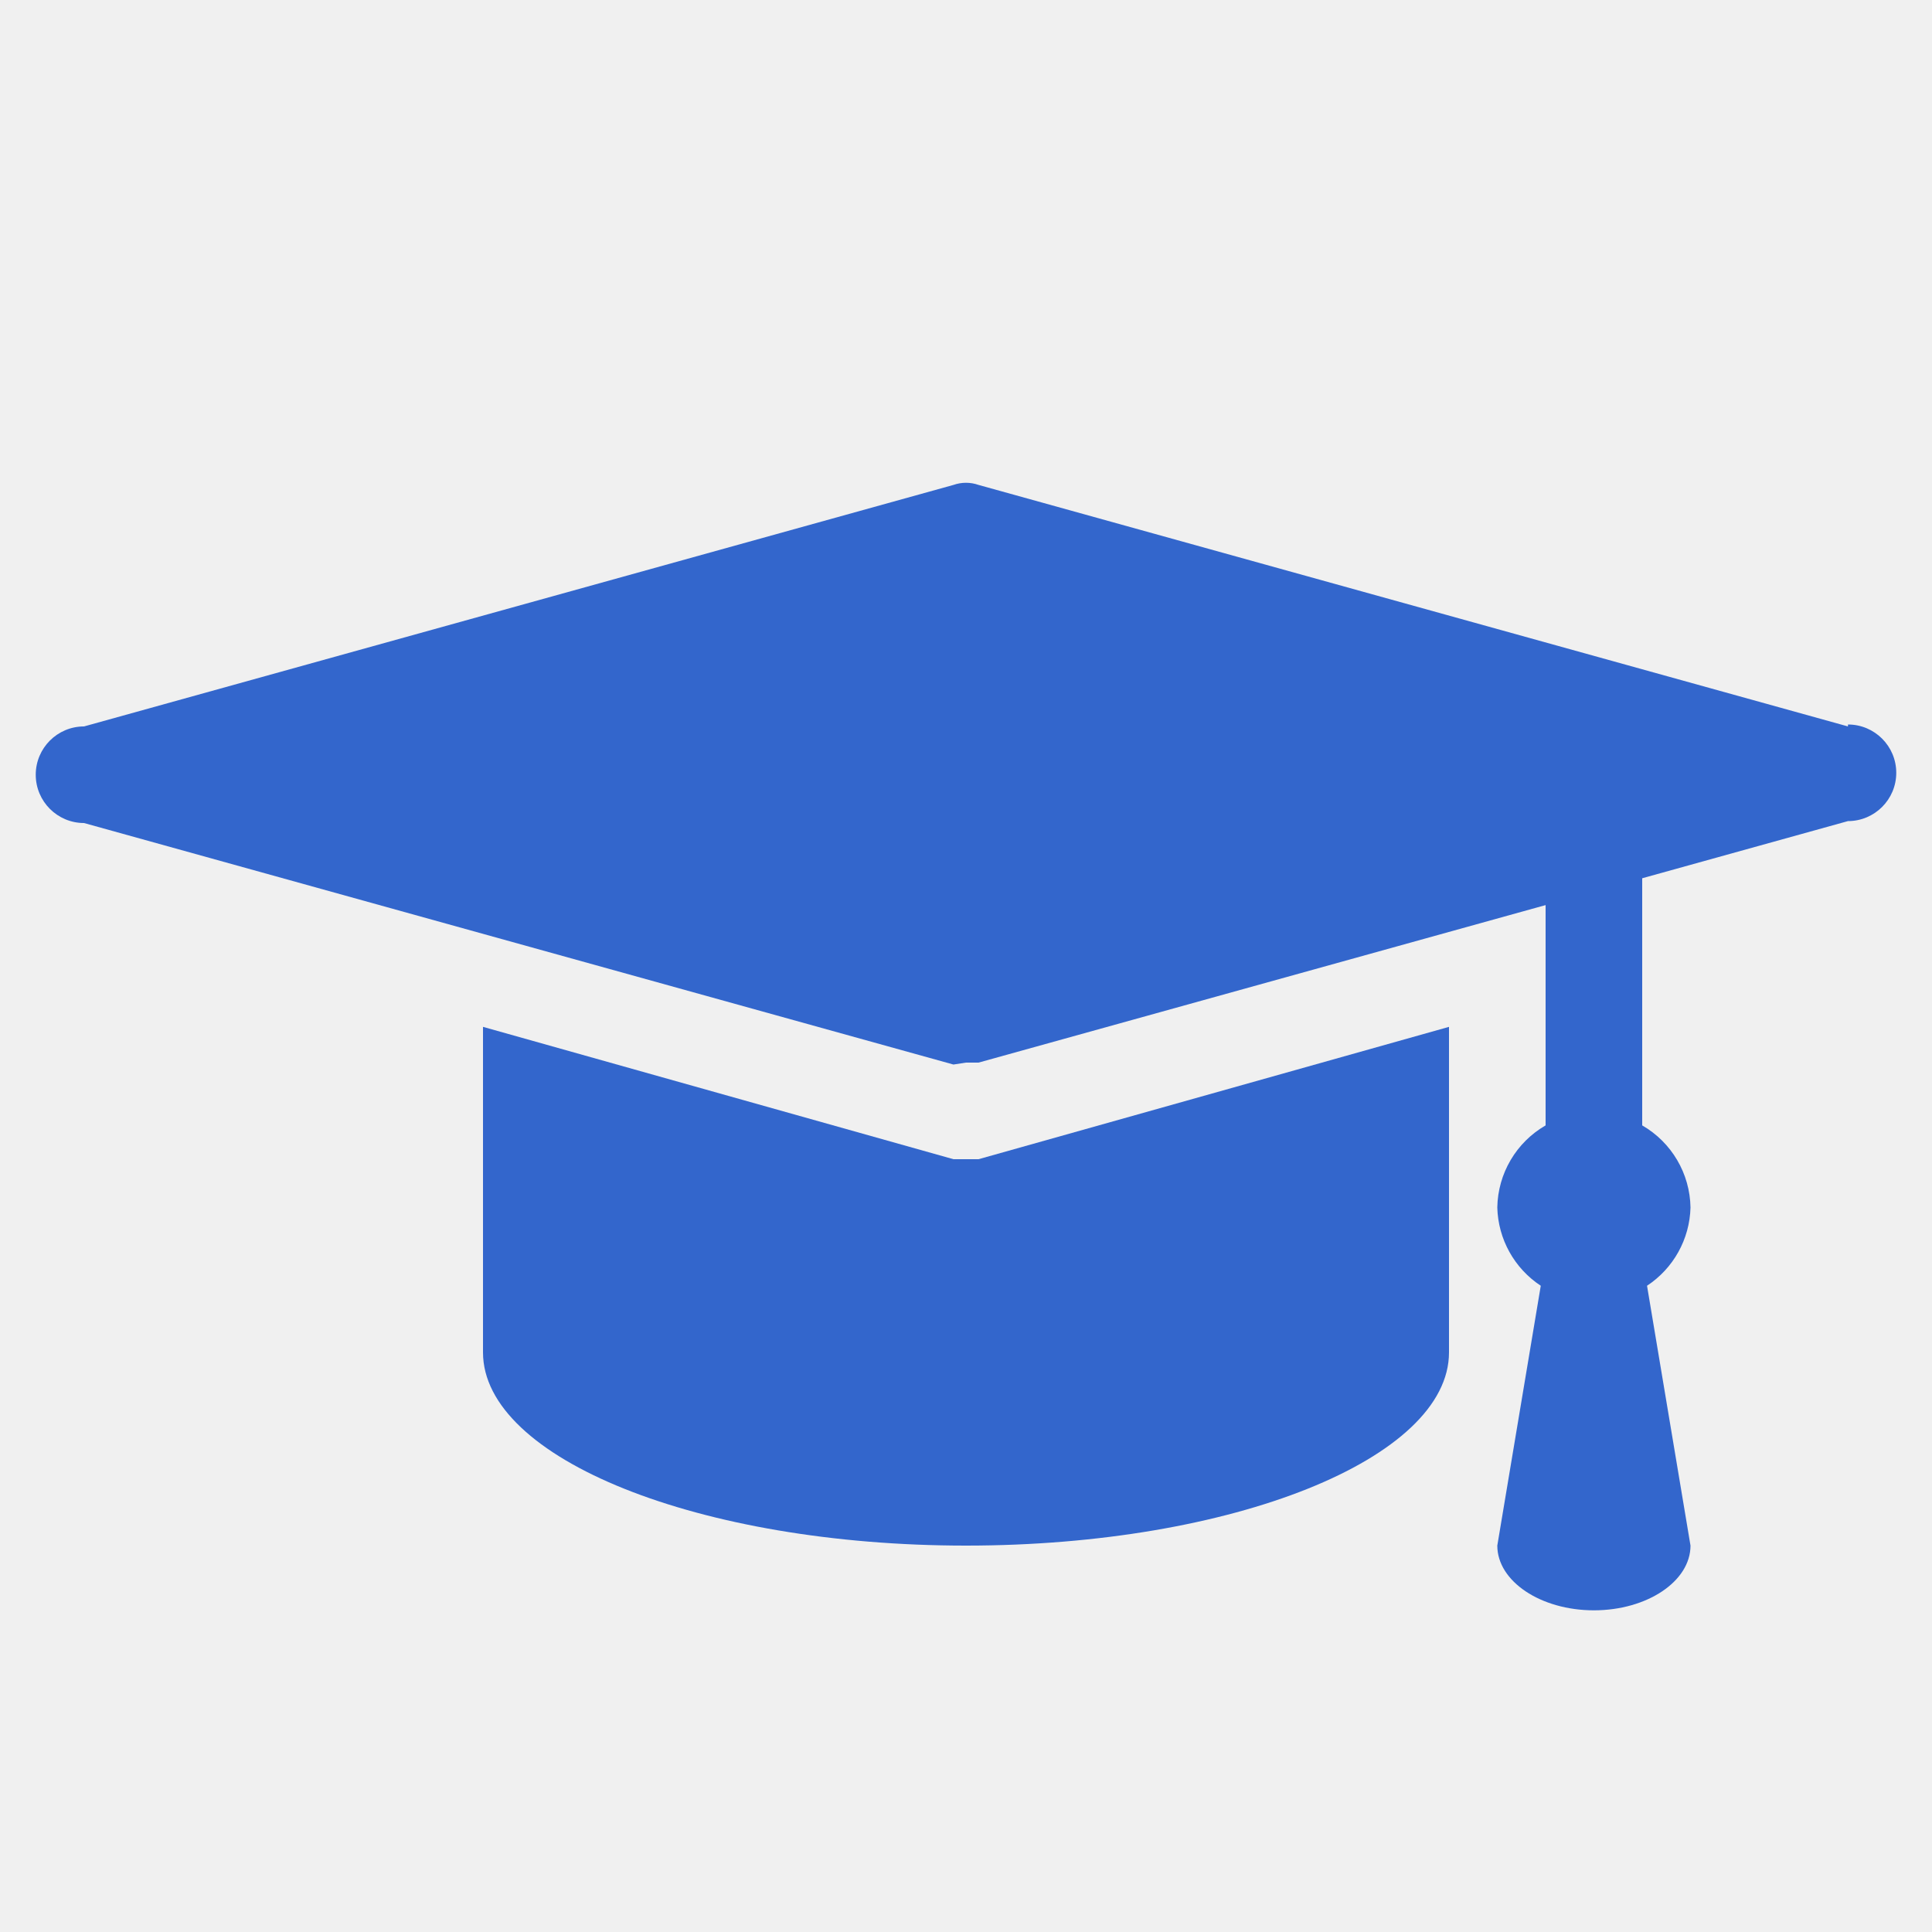
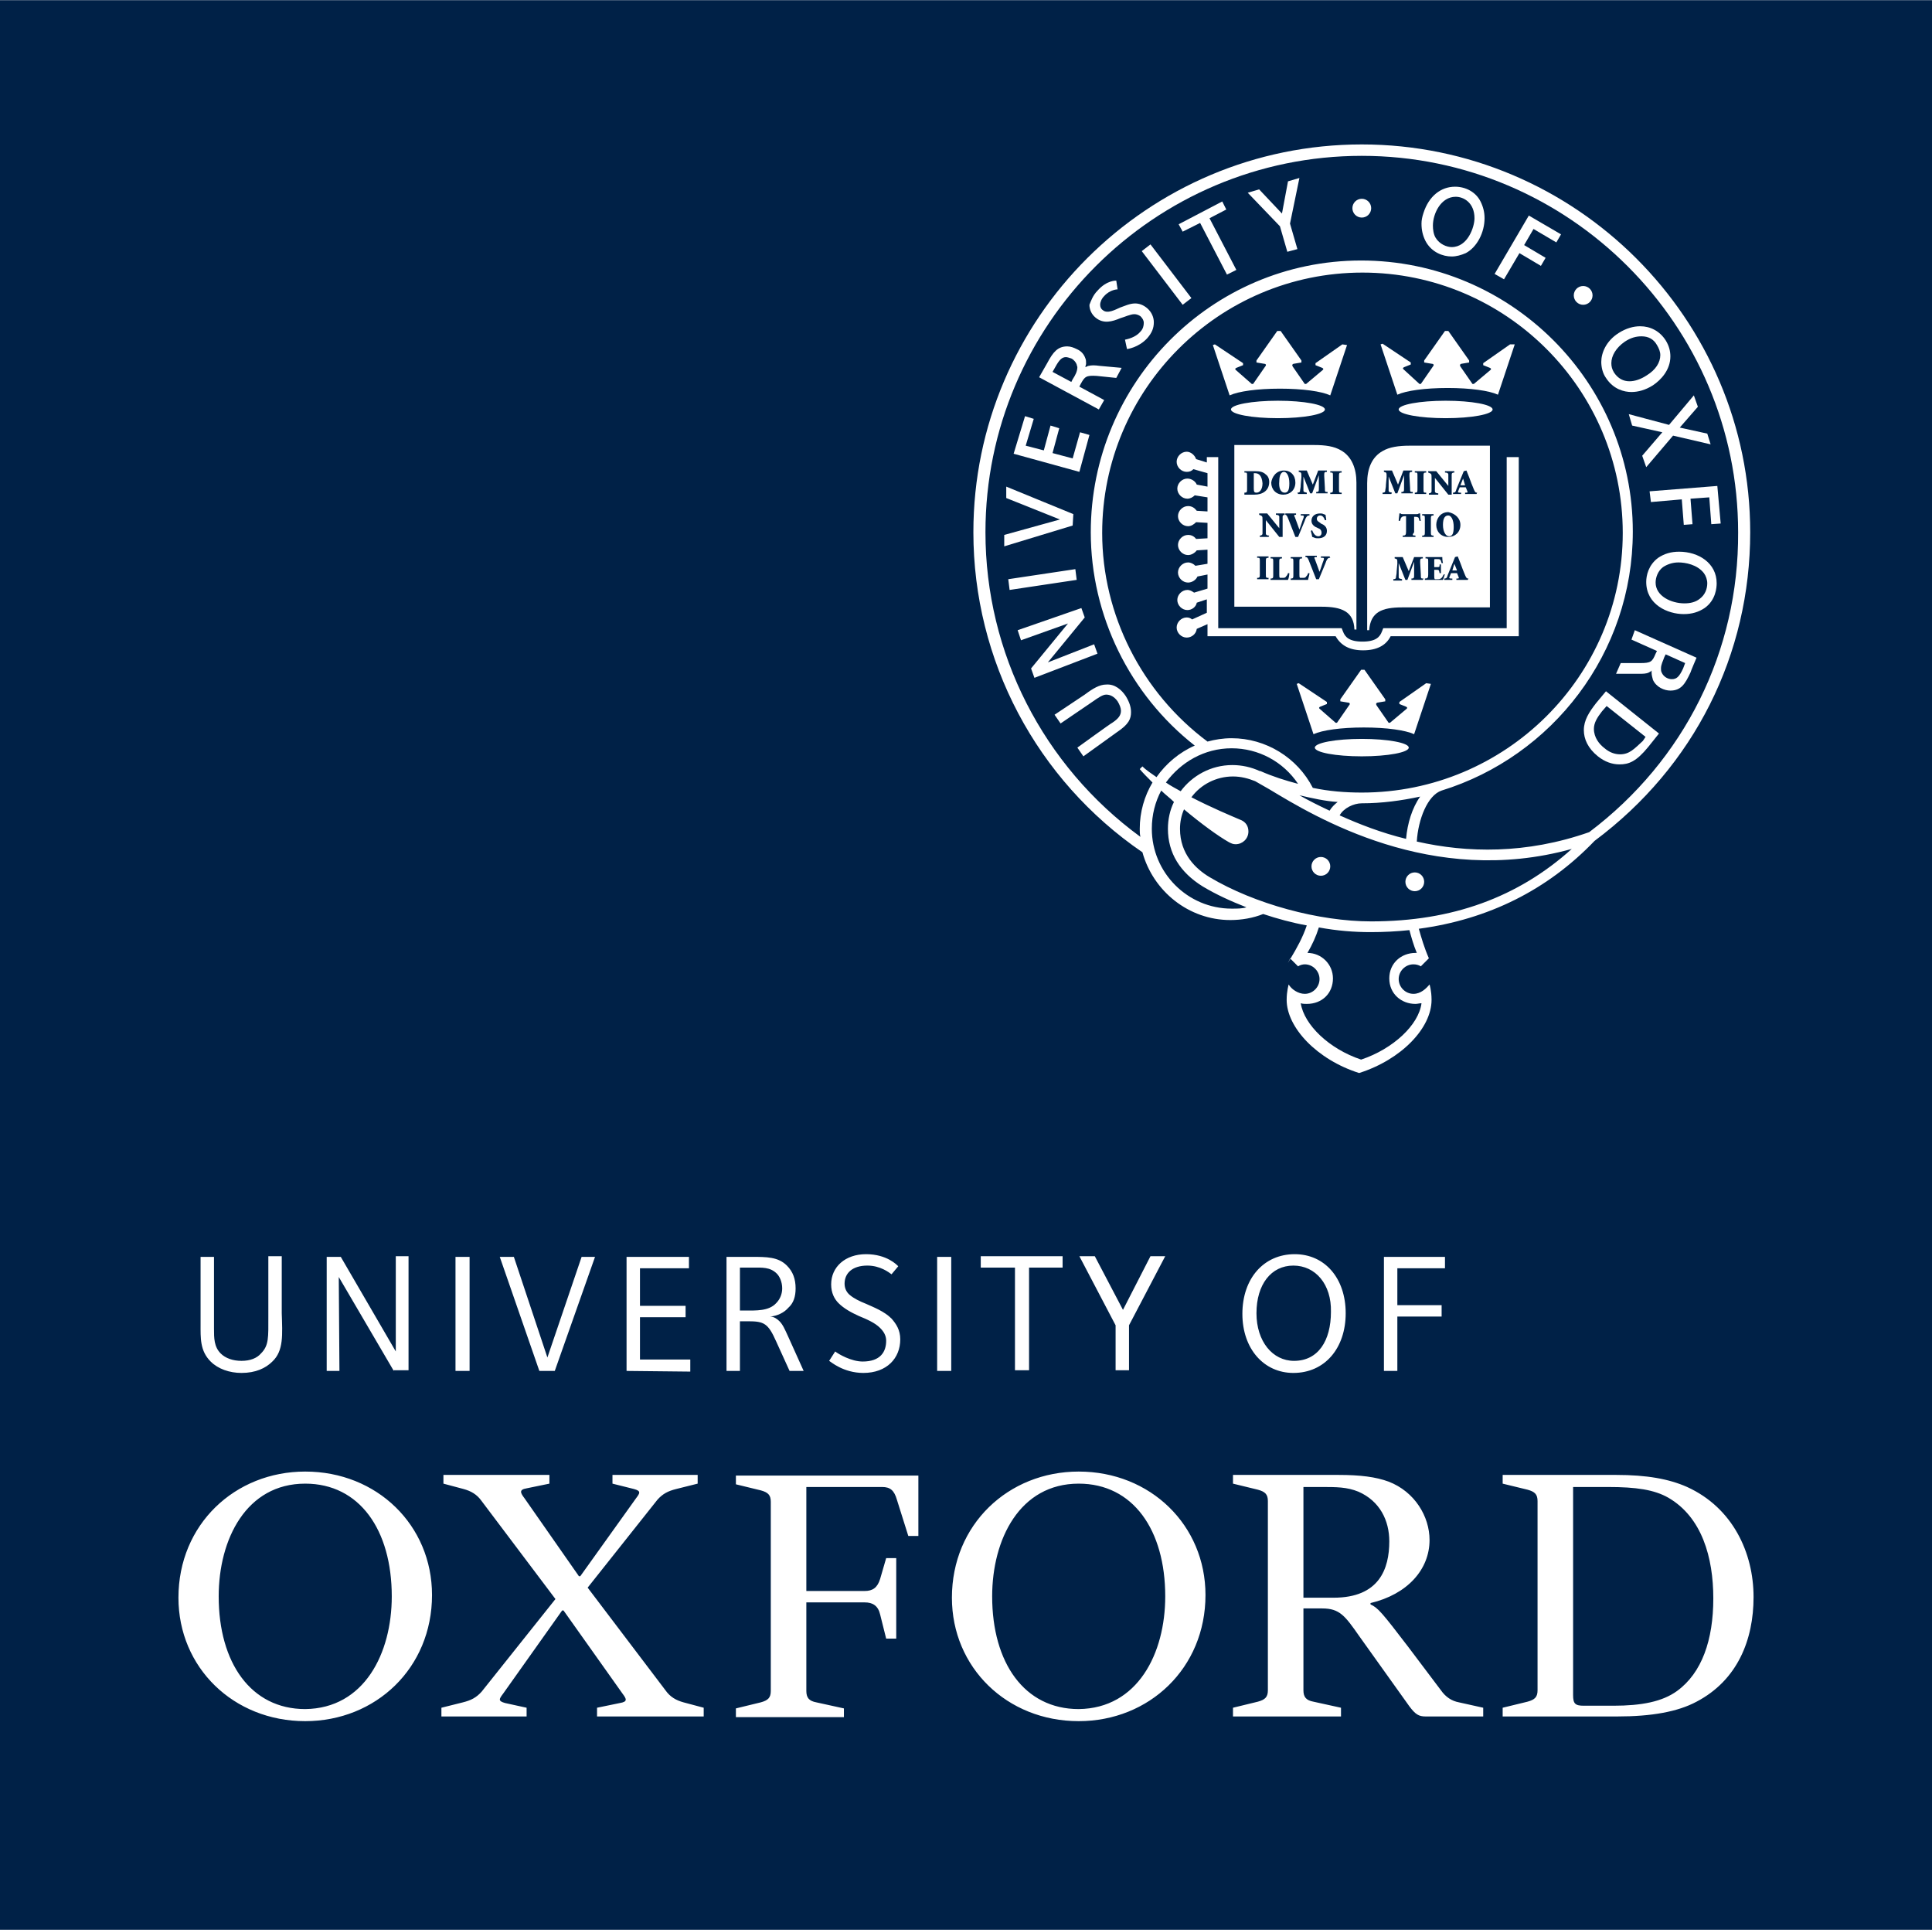
- <svg xmlns="http://www.w3.org/2000/svg" viewBox="2 2 20 20">
-   <path d="M12.13,14,12,14l-.13,0L7,12.63V16c0,1.1,2.24,2,5,2s5-.9,5-2V12.63Z" fill="#36c" />
-   <path d="M21.13,9.52l-9-2.5a.39.39,0,0,0-.26,0l-9,2.5a.5.5,0,0,0,0,1l9,2.5L12,13l.13,0,9-2.5a.5.5,0,0,0,0-1Z" fill="#36c" />
-   <path d="M19.5,14.5a1,1,0,0,0-.5-.85V10H18v3.65a1,1,0,0,0-.5.85,1,1,0,0,0,.45.81L17.5,18c0,.37.45.67,1,.67s1-.3,1-.67l-.45-2.69A1,1,0,0,0,19.5,14.5Z" fill="#36c" />
+ <svg xmlns="http://www.w3.org/2000/svg" height="2497" viewBox="0 0 288 287.6" width="2500">
+   <path d="m0 0h288v287.6h-288z" fill="#002147" />
+   <g fill="#fff">
+     <path d="m64.4 237.7c0 10.9-8.4 18.8-18.9 18.8-10.7 0-18.9-8-18.9-18.4 0-10.9 8.4-18.8 18.9-18.8 10.7 0 18.9 8 18.9 18.4zm-6 .2c0-9.9-4.8-16.8-12.9-16.8-8.8 0-12.9 8.3-12.9 16.8 0 9.9 4.8 16.8 12.9 16.8 8.8-.1 12.9-8.3 12.9-16.8zm121.3-.2c0 10.9-8.4 18.8-18.9 18.8-10.7 0-18.9-8-18.9-18.4 0-10.9 8.4-18.8 18.9-18.8 10.7 0 18.9 8 18.9 18.4zm-6 .2c0-9.9-4.8-16.8-12.9-16.8-8.8 0-12.9 8.3-12.9 16.8 0 9.9 4.8 16.8 12.9 16.8 8.8-.1 12.9-8.3 12.9-16.8zm20.6.2h4.5c6.8 0 8.3-4.3 8.3-8.4 0-3.1-1.4-6-4.6-7.4-1.7-.7-3.3-.7-5.5-.7h-2.7zm8.3 5.7c-2.1-3-2.9-4.1-5.5-4.1h-2.8v12.2c0 1 .4 1.5 1.5 1.7l4.1.9v1.3h-16.1v-1.3l3.7-.9c1.1-.3 1.5-.7 1.5-1.7v-28.2c0-1-.4-1.4-1.5-1.7l-3.7-.9v-1.3h15.7c3.3 0 5.6.3 7.5 1 3.9 1.5 6.1 5.2 6.1 8.7 0 4.4-3.3 8.1-8.8 9.4v.2c1.1.5 1.7 1.2 5.6 6.3l4.9 6.5c.7 1 1.6 1.6 2.7 1.8l3.6.8v1.3h-8.6c-1 0-1.5-.3-2.4-1.5zm-70.5-11.6h1.5v12h-1.5l-.9-3.6c-.3-1.3-1.1-1.8-2.3-1.8h-8.7v13.2c0 1 .4 1.5 1.5 1.7l4.1.9v1.3h-16.1v-1.3l3.7-.9c1.1-.3 1.5-.7 1.5-1.7v-28.2c0-1-.4-1.4-1.5-1.7l-3.7-.9v-1.3h27.2v9h-1.5l-1.7-5.4c-.4-1.4-1-1.9-2.2-1.9h-11.3v15.5h8.7c1.2 0 1.9-.5 2.3-1.8zm91.9 23.6v-1.3l3.7-.9c1.1-.3 1.5-.7 1.5-1.7v-28.2c0-1-.4-1.4-1.5-1.7l-3.7-.9v-1.3h16.9c4.6 0 7.9.6 10.6 1.8 6.8 3.1 9.9 9.8 9.9 16.4 0 6.4-2.4 12.4-8.5 15.6-2.8 1.5-6.7 2.2-11.8 2.2zm10.5-34.2v31c0 1.3.3 1.6 1.6 1.6h4.4c4.2 0 7.3-.6 9.5-2.2 3.7-2.7 5.4-7.6 5.4-13.8 0-6.1-1.7-12.1-6.7-15-2.1-1.2-4.8-1.6-9-1.6zm-156 32.9v1.3h-12.7v-1.3l3.2-.8c1.2-.3 2-.7 2.8-1.6l11-13.8-11-14.6c-.7-1-1.6-1.5-2.7-1.8l-3-.8v-1.3h15.8v1.3l-3.4.7c-1.2.2-.9.7-.3 1.5l8.1 11.6h.2l8.3-11.6c.6-.8.8-1.1-.3-1.4l-3.2-.8v-1.3h12.7v1.3l-3.2.8c-1.2.3-2 .7-2.8 1.6l-10.4 13.1 11.6 15.3c.7 1 1.6 1.5 2.7 1.8l3 .8v1.3h-15.9v-1.3l3.4-.7c1.2-.2 1-.6.4-1.4l-8.8-12.4h-.2l-8.8 12.4c-.6.8-.8 1.1.3 1.4zm-37.9-51.6c-1 1-2.5 1.7-4.6 1.7-1.8 0-3.5-.6-4.6-1.7-1.6-1.6-1.5-3.5-1.5-5.6v-10h2v10.7c0 1.4 0 2.7 1 3.7.7.7 1.8 1.1 3.1 1.1s2.3-.4 2.9-1.1c1.2-1.2 1.1-2.4 1.1-5.5v-9h2v8.5c.1 3.2.3 5.6-1.4 7.2zm18.1 1.4-8.2-14 .1 14h-1.9v-17h2.1l8.2 14.1v-14.2h1.9v17h-2.2zm9.2 0v-17h2.1v17zm14.8 0h-2.3l-5.9-17h2.1l5 15 5.1-15h2zm10.7 0v-17h9.3v1.7h-7.3v5.6h6.8v1.7h-6.8v6.3h7.5v1.8zm22.4-14.5c-1-1-2.2-.9-3.6-.9h-1.9v6.4h.7c1.7 0 3.6.1 4.7-1.1.6-.6.9-1.4.9-2.2 0-1-.4-1.8-.8-2.2zm1.9 14.5-2-4.4c-1.2-2.7-1.8-3-4.2-3h-1.2v7.4h-2v-17h3.7c2.3 0 4 0 5.3 1.3.9.9 1.3 2 1.3 3.4 0 1.2-.3 2.2-1.1 2.9-.6.7-1.6 1.2-2.7 1.3.6 0 1.1.4 1.4.7.5.5.8 1.2 1.3 2.3l2.3 5.1zm22 0v-17h2.1v17zm13.7-15.4v15.3h-2.1v-15.3h-5.1v-1.7h12.2v1.7zm14.9 8.6v6.7h-2v-6.7l-5.4-10.3h2.3l4.2 8 4.1-8h2.2zm24.5-8.9c-3.3 0-5.5 2.8-5.5 7.1 0 4.2 2.4 7.1 5.6 7.1 3.6 0 5.5-3 5.5-7.3.1-4.1-2.3-6.9-5.6-6.9zm0 16c-4.4 0-7.6-3.6-7.6-8.8 0-5.3 3.2-8.9 7.8-8.9 4.5 0 7.6 3.6 7.6 8.8s-3.1 8.9-7.8 8.9zm15.5-15.7v5.6h6.6v1.7h-6.6v8.1h-2v-17h9.1v1.7h-7.1zm-84.4 2.5c0-2.6 2.1-4.5 5.2-4.5s4.6 1.6 4.8 1.8l-1 1.2c-.4-.3-1.7-1.3-3.6-1.3-2.2 0-3.4 1.1-3.4 2.7 0 .7.3 1.3.8 1.7.6.5 1.4.9 2.4 1.3 1.1.5 2.7 1.1 3.8 2.2.7.8 1.3 1.7 1.3 3.1 0 2.8-2 5-5.5 5-3 0-4.9-1.7-5.1-1.8l.9-1.4c.5.4 2.4 1.5 4.1 1.5 2.6 0 3.5-1.4 3.5-3.1 0-.8-.4-1.4-.9-1.9-.8-.8-2-1.3-3.2-1.8-1.1-.5-2.2-1.1-3-1.9-.6-.6-1.1-1.5-1.1-2.8zm100.7-123.3v25.5h-18.4l-.2.5c-.3.8-.9 1.5-2.9 1.5s-2.6-.7-2.9-1.5l-.2-.5h-18.4v-25.5h-1.7v.8l-1.6-.5c-.2-.6-.8-1.1-1.4-1.1-.8 0-1.5.7-1.5 1.5s.7 1.5 1.5 1.5c.4 0 .7-.1 1-.4l2.1.6v2l-1.6-.3c-.2-.5-.8-.9-1.4-.9-.8 0-1.5.7-1.5 1.5s.7 1.5 1.5 1.5c.4 0 .8-.2 1.1-.5l1.9.3v2.1l-1.6-.1c-.3-.4-.7-.7-1.3-.7-.8 0-1.5.7-1.5 1.5s.7 1.5 1.5 1.5c.5 0 .9-.3 1.2-.6l1.7.1v2.3l-1.7.1c-.3-.4-.7-.6-1.2-.6-.8 0-1.5.7-1.5 1.5s.7 1.5 1.5 1.5c.5 0 1-.3 1.3-.7l1.6-.1v2.1l-1.8.3c-.3-.3-.7-.5-1.1-.5-.8 0-1.5.7-1.5 1.5s.7 1.5 1.5 1.5c.6 0 1.2-.4 1.4-.9l1.5-.3v2.1l-2 .6c-.3-.2-.6-.4-1-.4-.8 0-1.5.7-1.5 1.5s.7 1.5 1.5 1.5c.7 0 1.3-.5 1.4-1.1l1.5-.5v2l-2.2 1c-.2-.2-.5-.3-.8-.3-.8 0-1.5.7-1.5 1.5s.7 1.5 1.5 1.5c.7 0 1.4-.5 1.5-1.3l1.6-.7v1.8h19.1c.8 1.4 2.1 2.1 4.1 2.1s3.4-.7 4.1-2.1h19.1v-26.7z" />
+     <ellipse cx="190.5" cy="61" rx="7" ry="1.3" />
+     <path d="m200.1 51.3-4 2.8v.3l1 .4c.2.1.2.2.1.3l-2.5 2.1h-.2l-1.8-2.6c-.1-.2-.1-.3.1-.4l1.2-.2v-.3l-3.1-4.4h-.5l-3.1 4.4v.3l1.2.2c.2 0 .3.2.1.4l-1.8 2.6h-.2l-2.4-2.1c-.1-.1-.1-.2.1-.3l1-.4v-.3l-4.2-2.8-.3.1 2.5 7.5c1.3-.6 4.1-1 7.5-1s6.2.4 7.5 1l2.5-7.5z" />
+     <ellipse cx="203" cy="111.4" rx="7" ry="1.3" />
+     <path d="m212.6 101.8-4 2.8v.3l1 .4c.2.1.2.2.1.3l-2.5 2.1h-.2l-1.8-2.6c-.1-.2-.1-.3.1-.4l1.2-.2v-.3l-3.1-4.4h-.5l-3.1 4.4v.3l1.2.2c.2 0 .3.2.1.4l-1.8 2.6h-.2l-2.4-2.1c-.1-.1-.1-.2.1-.3l1-.4v-.3l-4.2-2.8-.3.1 2.5 7.5c1.3-.6 4.1-1 7.5-1s6.2.4 7.5 1l2.5-7.5z" />
+     <ellipse cx="215.5" cy="61" rx="7" ry="1.3" />
+     <path d="m225.1 51.3-4 2.8v.3l1 .4c.2.1.2.2.1.3l-2.5 2.1h-.2l-1.8-2.6c-.1-.2-.1-.3.1-.4l1.2-.2v-.3l-3.1-4.4h-.5l-3.1 4.4v.3l1.2.2c.2 0 .3.2.1.4l-1.8 2.6h-.2l-2.4-2.2c-.1-.1-.1-.2.1-.3l1-.4v-.3l-4.2-2.8-.3.1 2.5 7.5c1.3-.6 4.1-1 7.5-1s6.2.4 7.5 1l2.5-7.5zm-22.9 20.6c0-2.1-.7-3.9-2.3-4.8-1-.6-2.3-.8-4-.8h-11.9v24.1h13c3 0 4.8.7 4.9 3.4h.3zm-8.8 1.5c.3 0 .4-.1.4-.3s.1-.4.1-.9l.1-1.1c0-.7 0-.7-.4-.8v-.2h1.2l.9 2.1.8-2.1h1.3v.2c-.4 0-.4.1-.4.6l.1 1.8c0 .6 0 .6.4.6v.2h-1.7v-.2c.4 0 .4-.1.4-.6v-1.9l-1 2.7h-.3l-1-2.5v2.1c0 .2.1.2.5.3v.2h-1.3zm3.1 5.3c-.5-.2-1-.5-1-1.1s.4-1.1 1.3-1.1c.2 0 .3 0 .5.1.1 0 .2.1.3.1 0 .2.1.5.1.8h-.2c-.1-.3-.3-.7-.7-.7-.3 0-.5.2-.5.5s.2.4.5.6l.1.1c.5.2.9.5.9 1.1 0 .7-.5 1.1-1.3 1.1-.2 0-.4 0-.6-.1s-.3-.1-.3-.1c0-.2-.1-.5-.2-.9l.2-.1c.1.3.4.9.9.9.3 0 .5-.2.5-.5 0-.4-.2-.6-.5-.7zm-3.5-1.7c.1.3.5 1.3.7 1.9.2-.5.5-1.5.6-1.7.1-.3.1-.4-.2-.4h-.2v-.2h1.3v.2c-.3 0-.4.1-.6.5 0 .1-.7 1.7-1.1 2.7h-.4c-.4-1-.9-2.3-1.1-2.8s-.3-.5-.5-.5v-.2h1.7v.2h-.2c-.1.1-.1.2 0 .3zm-1.6-6.9c1 0 1.7.7 1.7 1.8s-.8 1.8-1.8 1.8c-1.1 0-1.8-.8-1.8-1.8.1-.8.7-1.8 1.9-1.8zm-5.9 3.5v-.2c.4 0 .4-.1.4-.6v-1.8c0-.6 0-.6-.4-.6v-.2h1.6c.7 0 1.2.1 1.6.5.3.2.5.6.5 1.1 0 1.3-1 1.9-2.2 1.9h-1.5zm3.6 9.5c-.4 0-.4.1-.4.6v1.8c0 .6 0 .6.4.6v.2h-1.7v-.2c.4 0 .4-.1.4-.6v-1.8c0-.6 0-.6-.4-.6v-.2h1.7zm0-3.1h-1.3v-.2c.2 0 .4-.1.4-.3v-2c0-.4 0-.5-.1-.6s-.2-.1-.4-.2v-.2h1.2l1.8 2.2v-.7-1c0-.2-.2-.3-.5-.3v-.2h1.4v.2c-.3 0-.4.1-.4.3v3h-.5l-2-2.5v2c0 .2.2.3.5.3zm2.9 6.4h-2.6v-.2c.4 0 .4-.1.4-.6v-1.8c0-.6 0-.6-.4-.6v-.2h1.7v.2c-.4 0-.4.1-.4.6v1.8c0 .3 0 .4.1.5h.4c.2 0 .4 0 .5-.2.1-.1.2-.2.3-.5h.2c0 .3-.1.8-.2 1zm3 0h-2.6v-.2c.4 0 .4-.1.4-.6v-1.8c0-.6 0-.6-.4-.6v-.2h1.7v.2c-.4 0-.4.1-.4.6v1.8c0 .3 0 .4.1.5h.4c.2 0 .4 0 .5-.2.1-.1.2-.2.3-.5h.2c0 .3-.2.8-.2 1zm3.3-3.3c-.3 0-.4.1-.6.5 0 .1-.7 1.7-1.1 2.7h-.4c-.4-1-.9-2.3-1.1-2.8s-.3-.5-.5-.5v-.2h1.7v.2h-.2c-.2 0-.2.1-.1.3.1.3.5 1.3.7 1.9.2-.5.5-1.5.6-1.7.1-.3.1-.4-.2-.4h-.2v-.2h1.3zm1.7-12.7c-.4 0-.4.1-.4.6v1.8c0 .6 0 .6.4.6v.2h-1.7v-.2c.4 0 .4-.1.4-.6v-1.8c0-.6 0-.6-.4-.6v-.2h1.7z" />
+     <path d="m187.1 70.5h-.2v2.3c0 .5.1.6.4.6.5 0 .9-.5.9-1.4-.1-1.2-.6-1.5-1.1-1.5zm4.4 2.9c.5 0 .7-.4.7-1.4 0-1.1-.4-1.7-.8-1.7s-.7.5-.7 1.4c-.1 1 .2 1.7.8 1.7zm25.3 10.6-.3 1h.7zm1.3-12.7-.4 1h.7zm-3 6.9c0 1 .4 1.7.9 1.7s.7-.4.7-1.4c0-1.1-.4-1.7-.8-1.7-.5 0-.8.4-.8 1.4z" />
+     <path d="m210.1 66.4c-1.6 0-3 .2-4 .8-1.6.9-2.3 2.6-2.3 4.8v21.9h.3c.2-2.7 1.9-3.4 4.9-3.4h13.1v-24.1zm2.8 3.8h1.2l1.8 2.2v-.7-1c0-.2-.2-.3-.5-.3v-.2h1.4v.2c-.3 0-.4.1-.4.3v3h-.5l-2-2.5v2c0 .2.2.3.5.3v.2h-1.4v-.2c.2 0 .4-.1.4-.3v-2c0-.4 0-.5-.1-.6s-.2-.1-.4-.2zm4.8 8c0 1.1-.8 1.8-1.8 1.8-1.1 0-1.8-.8-1.8-1.8 0-.9.6-1.9 1.8-1.9 1 .2 1.8.9 1.8 1.9zm-4 1.6v.2h-1.7v-.2c.4 0 .4-.1.4-.6v-1.8c0-.6 0-.6-.4-.6v-.2h1.7v.2c-.4 0-.4.1-.4.6v1.8c0 .5 0 .6.4.6zm-2.8-6.4c.4 0 .4-.1.4-.6v-1.8c0-.6 0-.6-.4-.6v-.2h1.7v.2c-.4 0-.4.1-.4.6v1.8c0 .6 0 .6.4.6v.2h-1.7zm.1 6.4v.2h-1.9v-.2c.4 0 .5-.1.5-.6v-2.3h-.1c-.4 0-.5.1-.6.2s-.1.2-.2.5h-.2c0-.4.1-.8.1-1.1h.2c.1.1.1.1.3.1h2.1c.1 0 .2 0 .3-.1h.2c0 .2 0 .7.1 1.1h-.2c-.1-.3-.1-.5-.2-.5-.1-.1-.3-.1-.5-.1h-.1v2.3c-.3.4-.3.5.2.5zm-3.6-6.2h-1.3v-.2c.3 0 .4-.1.4-.3s.1-.4.1-.9l.1-1.1c0-.7 0-.7-.4-.8v-.2h1.2l.9 2.1.8-2.1h1.3v.2c-.4 0-.4.1-.4.6l.1 1.8c0 .6 0 .6.4.6v.2h-1.7v-.2c.4 0 .4-.1.4-.6v-1.9l-1 2.7h-.3l-1-2.5v2.1c0 .2.1.2.5.3zm4.7 12.8h-1.7v-.2c.4 0 .4-.1.4-.6v-1.9l-1 2.7h-.3l-1-2.5v2.1c0 .2.1.2.5.3v.2h-1.3v-.2c.3 0 .4-.1.4-.3s.1-.4.1-.9l.1-1.1c0-.7 0-.7-.4-.8v-.2h1.2l.9 2.1.8-2.1h1.3v.2c-.4 0-.4.1-.4.6l.1 1.8c0 .6 0 .6.4.6zm3 0h-2.7v-.2c.4 0 .5-.1.5-.6v-1.8c0-.6 0-.6-.4-.6v-.2h2.5c0 .1 0 .5.1.9h-.2c-.1-.3-.1-.4-.2-.5s-.3-.1-.5-.1h-.2c-.2 0-.2 0-.2.2v1h.3c.5 0 .5 0 .5-.4h.2v1.3h-.2c-.1-.5-.1-.5-.5-.5h-.3v.9c0 .3 0 .4.1.5h.4c.2 0 .4 0 .6-.2.1-.1.2-.3.3-.5h.2c-.1.1-.2.6-.3.8zm3.7 0h-1.7v-.2h.2c.2 0 .2-.1.1-.3l-.2-.5h-.9l-.2.5c-.1.2-.1.3.2.3h.2v.2h-1.2v-.2c.3 0 .4-.1.5-.5l1.1-2.7.4-.1.4 1c.2.6.5 1.3.7 1.8s.3.5.5.5zm1.3-12.8h-1.7v-.2h.2c.2 0 .2-.1.1-.3l-.2-.5h-.9l-.2.5c-.1.2-.1.3.2.3h.2v.2h-1.2v-.2c.3 0 .4-.1.5-.5l1.1-2.7.4-.1.4 1c.2.6.5 1.3.7 1.8s.3.5.5.5z" />
+     <circle cx="196.9" cy="129.1" r="1.4" />
+     <circle cx="210.9" cy="131.4" r="1.4" />
+     <circle cx="203" cy="31" r="1.4" />
+     <circle cx="236" cy="44" r="1.4" />
+     <path d="m167.8 103.7c.5.8.8 1.6.8 2.4 0 1-.3 1.8-2.1 3l-5 3.6-.9-1.3s5.1-3.7 5.2-3.7c.9-.6 1.3-1.1 1.3-1.8 0-.4-.2-.9-.5-1.4-.5-.7-1.1-1-1.7-1-.5 0-1.1.4-2.1 1.1l-4.7 3.2-.9-1.3 4.5-3c1.2-.9 2.2-1.5 3.2-1.5 1.3-.1 2.3.8 2.9 1.7zm-16.1-9.8 9.5-3.3.5 1.4-5.5 6.7 6.9-2.7.5 1.4-9.4 3.6-.5-1.4 5.5-6.7-7 2.5zm-1.4-7.6 10-1.5.2 1.6-10 1.5zm-.3-12.1v-1.7l10 4.1-.1 1.7-10.2 3.1v-1.7l8.3-2.3zm9.1-22.6c-1.4 0-2.1.8-3 2.5l-1.2 2.1 8.9 4.8.8-1.4-3.7-2 .2-.4c.6-1.1.8-1.3 2.4-1.2l2.9.3.8-1.5-3.3-.3c-.7-.1-1.2-.1-1.6 0-.1 0-.3.1-.5.2 0-.2.1-.4.1-.5 0-.3 0-.6-.1-.8-.2-.6-.6-1.1-1.3-1.4-.4-.2-.9-.4-1.4-.4zm-1.8 3.1c.6-1.1 1-1.5 1.6-1.5.2 0 .5.1.8.2.4.2.7.6.8.9 0 .1.1.3.1.4 0 .6-.3 1.2-.7 1.8l-.2.4-2.8-1.5zm12.9-17.3 1.3-1 6.1 8-1.3 1zm5.5-4 6.5-3.4.6 1.2-2.5 1.3 4 7.7-1.4.7-4-7.7-2.6 1.3zm16.3-6.4 1.7-.5-1.4 6.8 1.1 3.8-1.5.4-1.1-3.8-4.8-5 1.7-.5 3.4 3.6zm30.8 13.8 5.1-8.7 4.8 2.8-.7 1.2-3.4-2-1.4 2.4 3.2 1.9-.7 1.2-3.2-1.9-2.3 3.9zm26 22.5 3.7-4.4.6 1.7-2.7 3.1 4.1.9.5 1.6-5.6-1.3-4 4.7-.6-1.7 3-3.5-4.5-1-.5-1.7zm-2.9 9.9 10.1-.8.5 5.6-1.4.1-.3-4-2.8.2.3 3.8-1.3.1-.3-3.8-4.6.4zm4.4 9c-1.2 0-2.2.3-3.1.9-1.5 1.1-1.8 2.7-1.8 3.6 0 3.4 3.2 4.8 5.6 4.8 1.2 0 2.2-.3 3.1-.9 1.7-1.2 1.8-3.1 1.8-3.7 0-3-2.7-4.7-5.6-4.7zm.8 7.7c-2 0-4.3-1.1-4.3-3.1 0-.7.3-1.7 1.1-2.3.6-.4 1.4-.7 2.3-.7 1 0 2.8.3 3.8 1.6.3.4.5 1 .5 1.5 0 .8-.3 1.7-1.1 2.3-.6.5-1.4.7-2.3.7zm-6.6-41.3c-1 0-2.1.3-3.2 1-1.9 1.2-2.6 3-2.6 4.3 0 .8.2 1.7.7 2.4 1.1 1.7 2.7 2.1 3.8 2.1 1 0 2.1-.3 3.2-1 1.2-.8 2.6-2.3 2.6-4.3 0-.8-.2-1.6-.7-2.4-.9-1.4-2.3-2.1-3.8-2.1zm-1.6 8.2c-.9 0-1.7-.4-2.3-1.3-.3-.5-.4-.9-.4-1.4 0-1.1.7-2.3 2-3.2.9-.6 1.7-.8 2.5-.8 1 0 1.8.4 2.3 1.3.3.5.5 1 .5 1.5 0 1.1-.7 2.2-2 3-.9.6-1.8.9-2.6.9zm-26-29c-2.1 0-3.9 1.4-4.7 3.9-.2.6-.3 1.1-.3 1.6 0 1 .2 1.8.6 2.6.9 1.7 2.6 2.3 3.9 2.3.7 0 1.4-.2 2.1-.5 1.7-.9 2.8-3.1 2.8-5.2 0-.9-.2-1.7-.6-2.5-.7-1.4-2.2-2.2-3.8-2.2zm-.5 9c-.7 0-1.8-.4-2.4-1.4-.3-.5-.4-1.2-.4-1.8 0-1.8 1.2-4.3 3.4-4.3 1.2 0 2.8.9 2.8 3.2 0 1.3-1 4.3-3.4 4.3zm-55.4 27.6 1.4.4-1.5 5.5-9.8-2.7 1.7-5.6 1.3.4-1.2 4 2.7.7 1-3.7 1.3.4-1 3.7 3 .8zm2.6-21.1c1.4-1.6 2.8-1.5 2.8-1.5l.2 1.3s-1.1 0-2 1c-.4.4-.6.9-.6 1.3 0 .3.1.6.4.8.7.6 1.9-.1 2.6-.4.6-.2 1.4-.6 2.2-.6.6 0 1.2.2 1.8.7.7.6 1 1.4 1 2.1 0 .9-.3 1.6-1 2.4-1.3 1.4-3 1.6-3 1.6l-.3-1.4c1-.2 1.8-.6 2.3-1.2.4-.4.5-.9.5-1.3s-.2-.7-.5-1c-.3-.2-.6-.3-.9-.3-.6 0-1.4.4-2.1.6-1.2.5-2.5.9-3.7-.1-.6-.5-.9-1.2-.9-1.9.2-.5.5-1.4 1.2-2.1zm79.6 52 3.8 1.7-.2.4c-.5 1.2-.7 1.4-2.3 1.4h-2.9l-.7 1.6h3.3c.7 0 1.2 0 1.6-.2.1-.1.3-.1.4-.3v.3c0 .4.1.7.2 1.1.5 1.1 1.7 1.6 2.6 1.6 1.6 0 2.2-1 3-2.7 0-.1.9-2.2.9-2.2l-9.2-4.1zm6 5.9c-.5 0-1.2-.3-1.5-1-.1-.2-.1-.4-.1-.6 0-.6.3-1.1.5-1.7l.2-.4 2.9 1.3-.3.8c-.6 1.3-1 1.6-1.7 1.6zm-11.3 3.6c-1 1.3-1.8 2.5-1.8 4 0 1.3.6 2.7 2.1 3.9 1 .8 2.1 1.2 3.2 1.2 1.4 0 2.5-.4 4.3-2.6l1.6-2-7.9-6.3zm3.6 7.6c-.8 0-1.6-.3-2.3-.9-.8-.6-1.6-1.6-1.6-2.9 0-.9.5-1.7 1.2-2.6l.7-.8 5.8 4.6-.4.6c-1.3 1.2-2 2-3.4 2z" />
+     <path d="m260.9 79.3c0-31.8-26-57.8-57.9-57.8s-57.9 25.9-57.9 57.8c0 19.1 9.4 36.9 25.2 47.7 1.6 5.8 6.9 10.1 13.1 10.1 1.7 0 3.4-.3 4.9-.9 2.1.7 4.3 1.3 6.5 1.7-.6 1.8-1.5 3.4-2.4 4.9s0 0-.1 0l1.2 1.2c.3-.2.7-.3 1-.3 1.2 0 2.2 1 2.2 2.2s-1 2.2-2.2 2.2c-1 0-2-.7-2.4-1.4 0 0-.3 1-.3 2.3 0 4.1 4.5 8.9 10.8 10.9 6.3-2 10.8-6.7 10.8-10.9 0-1.4-.3-2.3-.3-2.3-.5.6-1.3 1.4-2.4 1.4-1.2 0-2.2-1-2.2-2.2s1-2.2 2.2-2.2c.4 0 .8.1 1.1.3l1.2-1.2c-.7-1.6-1.1-3-1.5-4.4 10.4-1.4 19.2-5.8 26.2-13.1 14.9-11.1 23.2-27.8 23.2-46zm-77.3 56.1c-6.6 0-11.9-5.4-11.9-11.9 0-2.1.5-4 1.4-5.7.6.6 1.3 1.1 1.9 1.7-.6 1.2-.9 2.6-.9 4 0 3.6 1.8 6.5 5.2 8.6 2 1.2 4.2 2.2 6.5 3.1-.6.2-1.4.2-2.2.2zm19.4-17.3c-2.5 0-4.9-.2-7.3-.7-2.3-4.5-7-7.4-12.1-7.4-1.3 0-2.5.2-3.6.5-9.8-7.3-15.7-18.9-15.7-31.1 0-21.4 17.4-38.8 38.8-38.8s38.8 17.4 38.8 38.8-17.5 38.7-38.9 38.7zm8.7.6c-1.2 1.7-1.9 4-2.1 6.3-3.7-.9-7-2.2-9.9-3.5.6-1.1 2.1-1.8 3.3-1.8 3 0 5.9-.4 8.7-1zm-12.3.8c-.5.4-.9.8-1.2 1.3-1.5-.7-3.3-1.6-4.5-2.3 1.7.4 3.9.9 5.7 1zm-15.8-8c4 0 7.7 2 9.9 5.3-1.9-.5-3.8-1.1-5.6-1.9h-.1c-1.3-.6-2.7-.9-4.1-.9-3.2 0-6 1.6-7.7 3.9-.7-.4-1.5-.8-2.2-1.3 2.2-3 5.7-5.1 9.8-5.1zm27.4 30.5c-2.1 0-3.9 1.5-3.9 3.8s1.8 3.8 3.9 3.8c.3 0 .6-.1.9-.1-.4 3.2-4.2 6.8-9 8.4-4.8-1.6-8.5-5.2-9-8.4.3.1.6.1.9.1 2.3 0 3.9-1.6 3.9-3.8 0-2.1-1.7-3.8-3.8-3.8.7-1.2 1.3-2.5 1.7-3.8 2.7.5 5.3.7 7.7.7 2 0 3.9-.1 5.8-.3.3 1.1.6 2.2 1.1 3.4zm-6.6-4.7c-7.8 0-17.4-2.6-24.1-6.6-2-1.2-4.4-3.4-4.4-7.2 0-1 .2-2 .6-2.9 2.5 2.1 5.1 4 6.7 4.9.4.2.6.3 1 .3 1 0 1.9-.8 1.9-1.9 0-.8-.4-1.4-1.1-1.7-1.4-.6-4.3-1.8-7.4-3.4 1.4-1.9 3.7-3.1 6.2-3.1 1.2 0 2.3.3 3.3.7l2.1 1.2c6.8 4.1 24.2 14.7 45.1 8.9-8 7.2-17.8 10.8-29.9 10.8zm32.5-13.3c-9.4 3.3-18.2 3.1-25.7 1.4.2-3.3 1.6-6.9 3.7-7.6 16.5-5.1 28.5-20.5 28.5-38.6 0-22.3-18.2-40.4-40.5-40.4s-40.3 18.2-40.3 40.5c0 12.4 5.8 24.2 15.5 31.8-2.3 1-4.3 2.7-5.7 4.7-.7-.5-1.5-1-2.1-1.6l-.4.4c.4.5 1.1 1.2 1.9 2-1.2 2-1.9 4.4-1.9 6.9 0 .4 0 .8.1 1.2-14.5-10.6-23.1-27.4-23.1-45.4 0-31 25.2-56.1 56.1-56.1s56.1 25.2 56.1 56.1c.1 17.7-8 34-22.2 44.7z" />
+   </g>
</svg>
